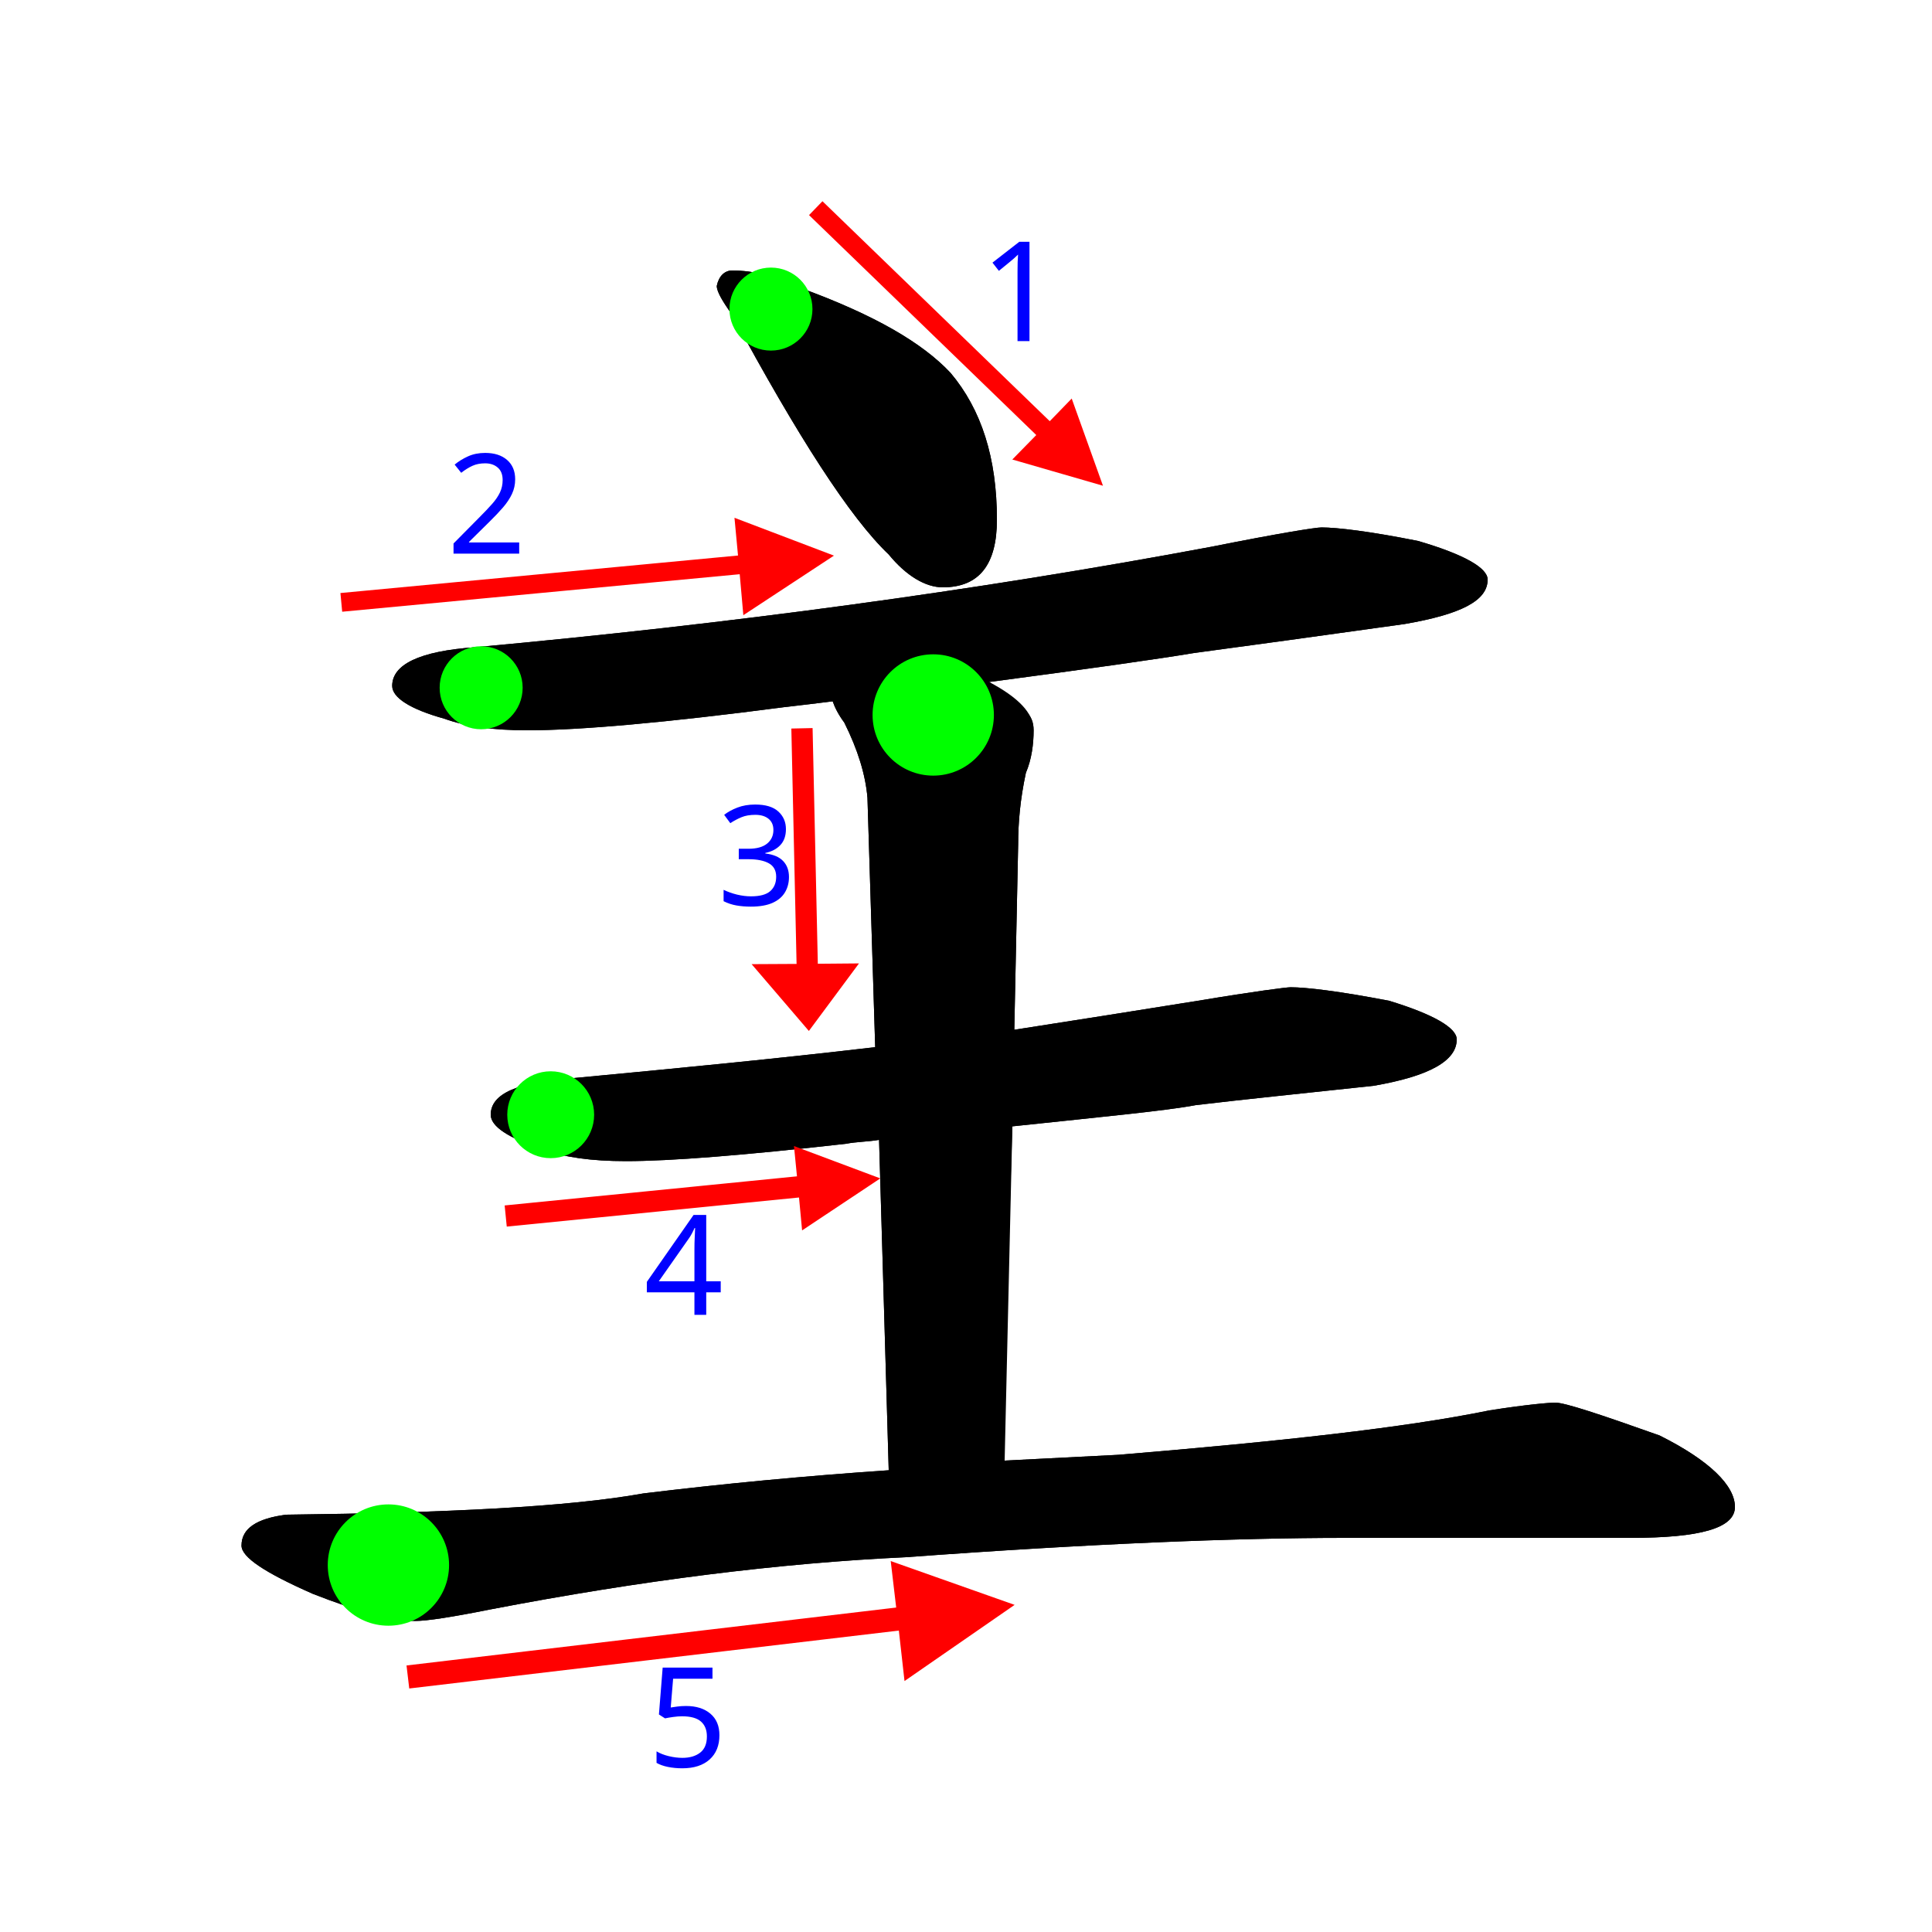
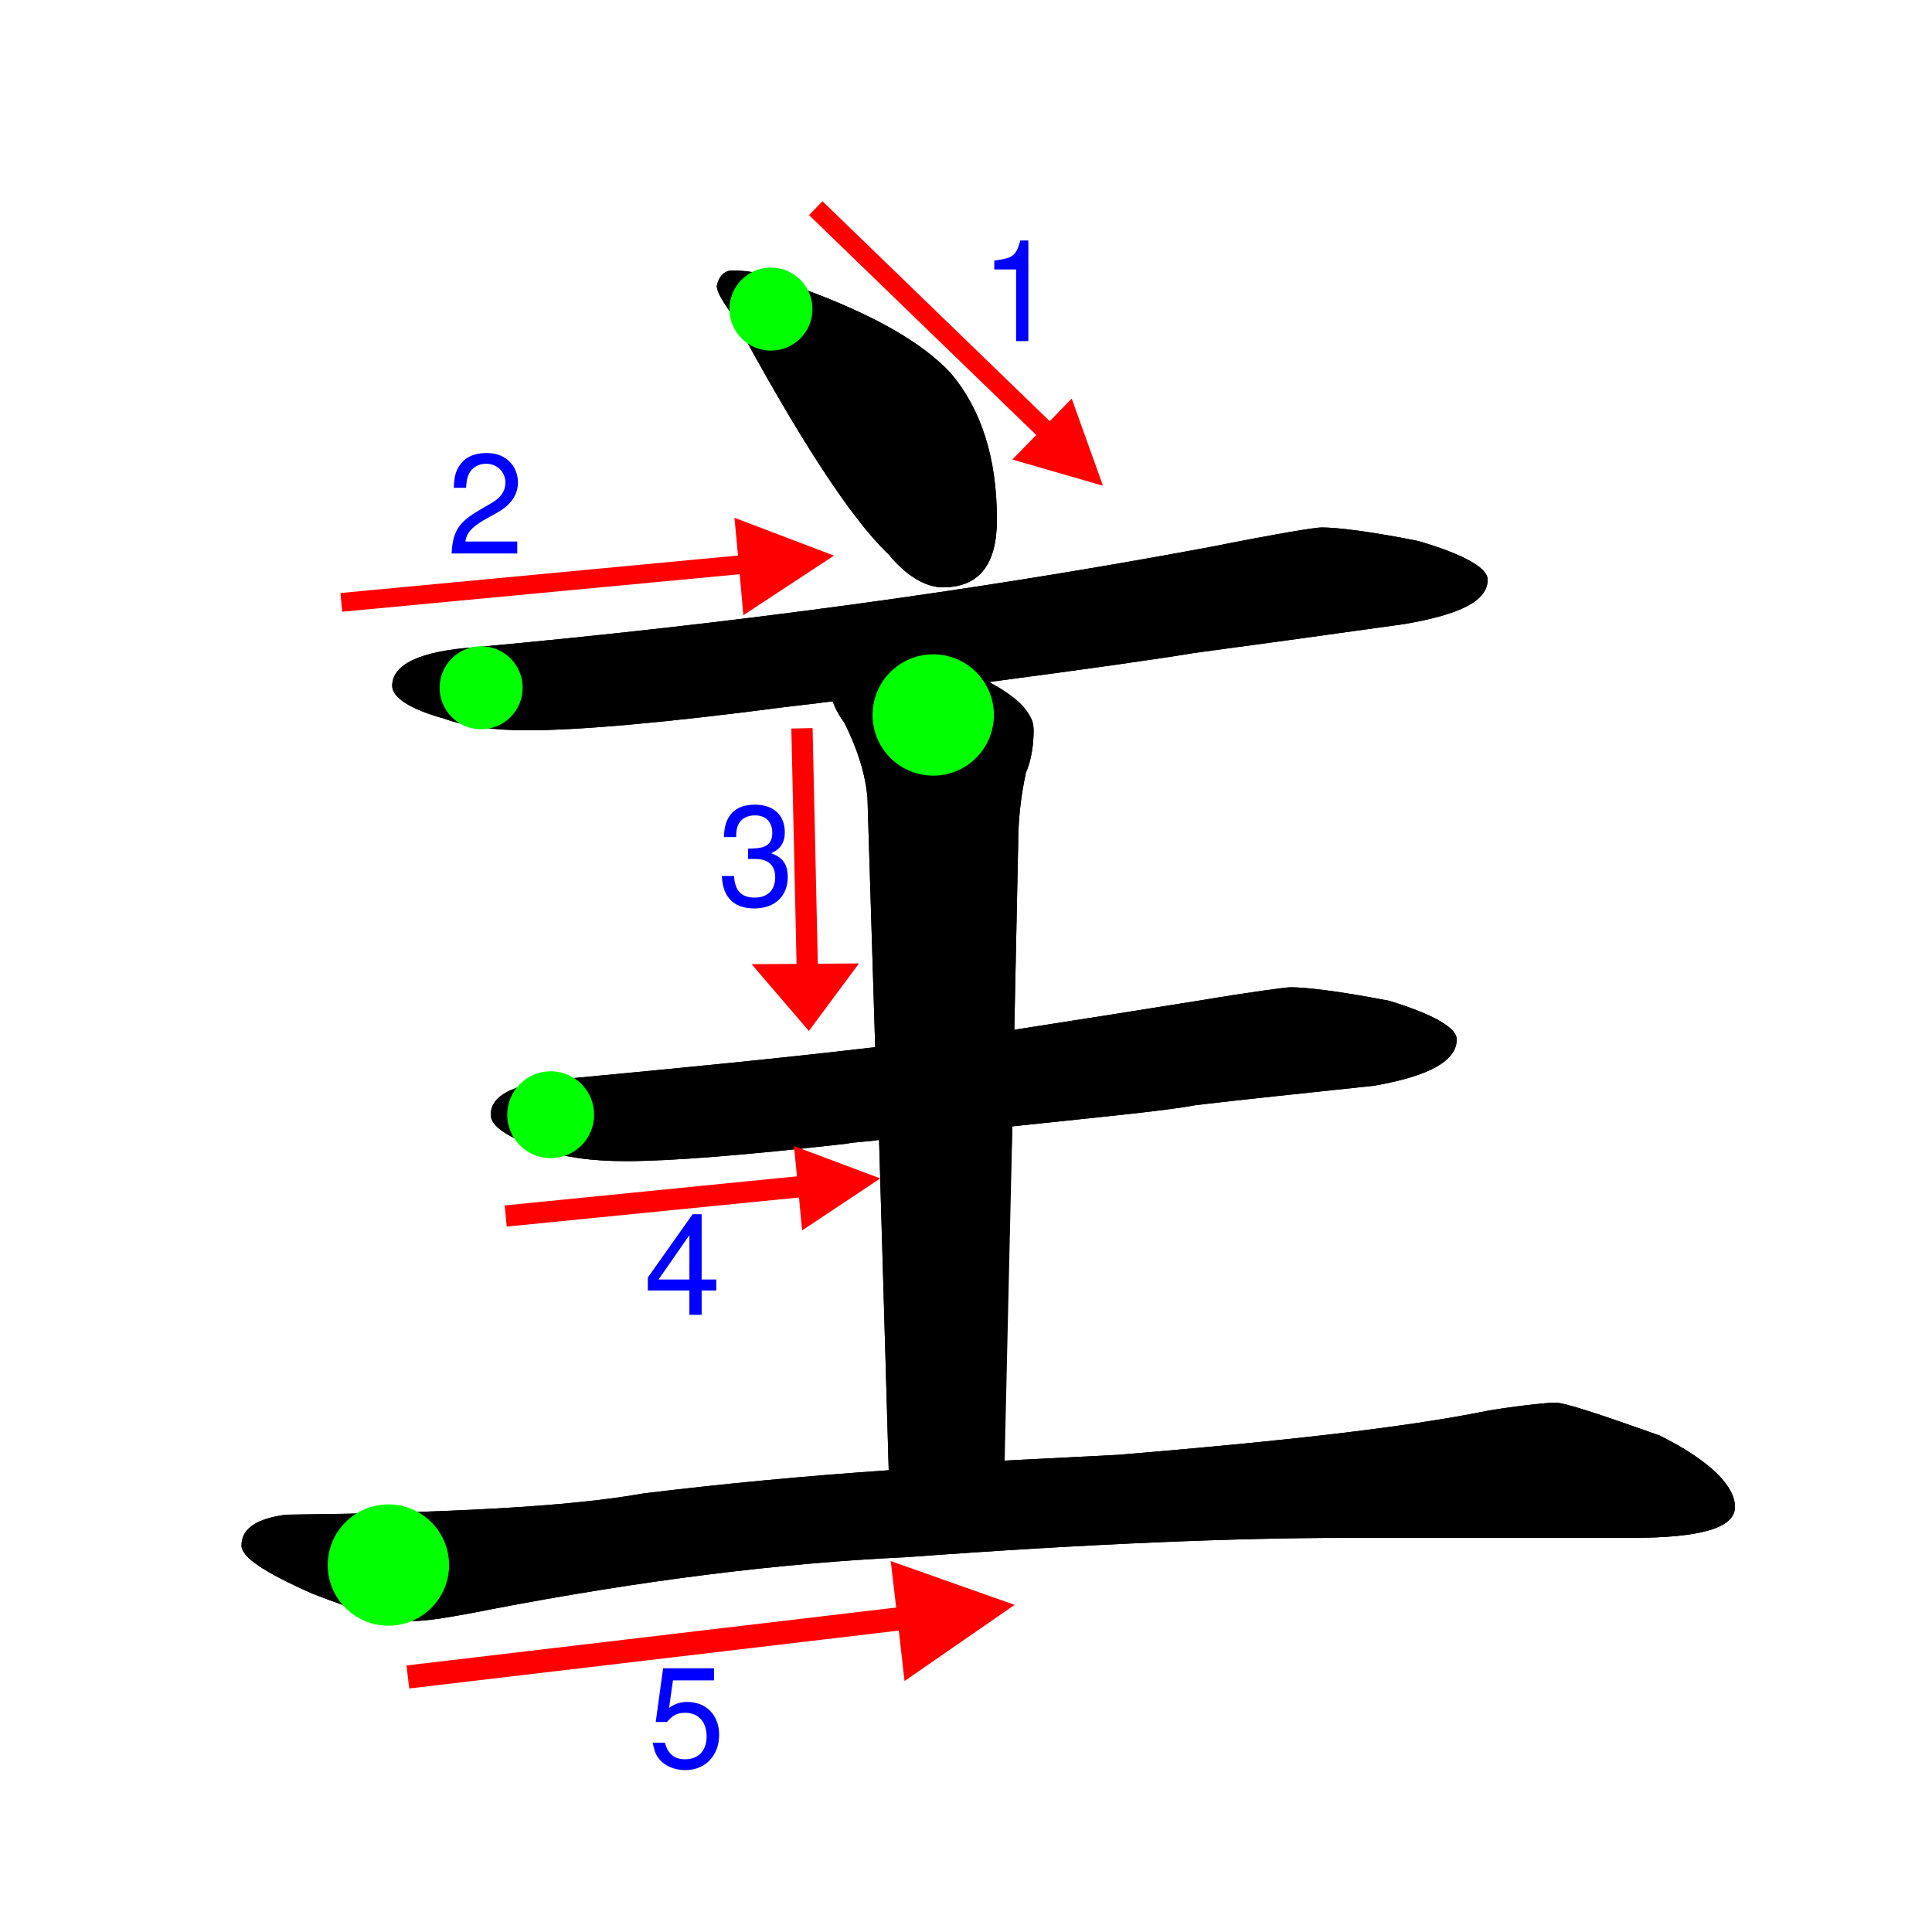
<svg xmlns="http://www.w3.org/2000/svg" version="1.1" x="0px" y="0px" width="1000px" height="1000px" viewBox="0 0 1000 1000" enable-background="new 0 0 1000 1000" xml:space="preserve">
  <g id="Layer_1">
    <path id="glyph" d="M379,140c11,0,24,3,38,10c35,13,60,27,75,43c16,19,24,44,24,76c0,23-9,35-28,35c-9,0-19-6-28-17   c-20-19-47-61-81-124c-5-7-8-12-8-15C372,143,375,140,379,140 M684,273c8,0,25,2,50,7c24,7,36,14,36,20c0,11-14,18-43,23   c-43,6-79,11-109,15c-18,3-53,8-106,15c15,8,23,16,23,25c0,7-1,15-4,22c-3,14-4,26-4,37l-2,96c32-5,64-10,95-15c30-5,46-7,48-7   c8,0,25,2,51,7c23,7,35,14,35,20c0,11-14,19-43,24c-37,4-67,7-92,10c-16,3-48,6-95,11l-4,173c19-1,39-2,59-3c84-7,148-14,192-23   c19-3,31-4,34-4c5,0,23,6,54,17c26,13,39,26,39,37s-18,16-54,16H696c-56,0-132,3-227,10c-65,3-137,12-215,27c-20,4-33,6-39,6   c-12,0-30-5-53-14c-25-11-37-19-37-25c0-9,8-14,23-16c84-1,146-4,185-11c41-5,83-9,127-12l-5-171c-6,1-12,1-17,2c-53,6-91,9-114,9   c-18,0-32-2-43-6c-18-6-27-12-27-18c0-11,14-17,43-19c53-5,105-10,156-16l-4-129c-1-12-5-25-12-39c-3-4-5-8-6-11c-8,1-16,2-25,3   c-61,8-106,12-133,12c-18,0-32-2-43-6c-18-5-27-11-27-17c0-11,14-18,43-20c131-12,258-29,381-52C662,276,681,273,684,273z" />
  </g>
  <g id="Layer_2">
    <path id="Stroke" d="M460,287c9,11,19,17,28,17c19,0,28-12,28-35c0-32-8-57-24-76c-15-16-40-30-75-43c-14-7-27-10-38-10   c-4,0-7,3-8,8c0,3,3,8,8,15C413,226,440,268,460,287z" />
    <circle id="Start_Mark" fill="#00FF00" cx="399.041" cy="159.982" r="21.482" />
    <polyline id="Arrow" fill="#FF0000" stroke="#FF0000" stroke-width="10" points="422.226,107.745 543.465,225.082 533.396,235.365    562.884,243.896 552.716,215.534 543.465,225.082  " />
-     <text transform="matrix(1 0 0 1 507.2949 176.5508)" fill="#0000FF" font-family="'Helvitica'" font-size="72">1</text>
+     <text transform="matrix(1 0 0 1 507.2949 176.5508)" fill="#0000FF" font-family="'Helvetica'" font-size="72">1</text>
  </g>
  <g id="Layer_3">
    <path id="Stroke" d="M512,353c53-7,88-12,106-15c30-4,66-9,109-15c29-5,43-12,43-23c0-6-12-13-36-20c-25-5-42-7-50-7   c-3,0-22,3-57,10c-123,23-250,40-381,52c-29,2-43,9-43,20c0,6,9,12,27,17c11,4,25,6,43,6c27,0,72-4,133-12c9-1,17-2,25-3L512,353z" />
    <circle id="Start_Mark" fill="#00FF00" cx="249.041" cy="355.982" r="21.482" />
    <polyline id="Arrow" fill="#FF0000" stroke="#FF0000" stroke-width="9.719" points="176.659,311.79 387.285,291.917    388.875,309.893 421.04,288.75 385.728,275.32 387.285,291.917  " />
-     <text transform="matrix(1 0 0 1 231.2944 286.5508)" fill="#0000FF" font-family="'Helvitica'" font-size="72">2</text>
+     <text transform="matrix(1 0 0 1 231.2944 286.5508)" fill="#0000FF" font-family="'Helvetica'" font-size="72">2</text>
  </g>
  <g id="Layer_4">
    <path id="Stroke" d="M431,363c1,3,3,7,6,11c7,14,11,27,12,39l4,129l2,48c0,0,3.5,117.5,5,171c5.5,49.5,51.5,67.5,60-5   c-0.5-35.5,4-173,4-173l1-50l2-96c0-11,1-23,4-37c3-7,4-15,4-22c0-9-4.5-10.5-23-25C363.5,264.5,431,363,431,363z" />
    <circle id="Start_Mark" fill="#00FF00" cx="483.041" cy="370.069" r="31.395" />
    <polyline id="Arrow" fill="#FF0000" stroke="#FF0000" stroke-width="11" points="415.097,376.97 417.926,504.391    400.941,504.481 418.362,524.811 433.613,504.254 417.926,504.391  " />
-     <text transform="matrix(1 0 0 1 371.2964 468.5508)" fill="#0000FF" font-family="'Helvitica'" font-size="72">3</text>
+     <text transform="matrix(1 0 0 1 371.2964 468.5508)" fill="#0000FF" font-family="'Helvetica'" font-size="72">3</text>
  </g>
  <g id="Layer_5">
    <path id="Stroke" d="M453,542c-51,6-103,11-156,16c-29,2-43,8-43,19c0,6,9,12,27,18c11,4,25,6,43,6c23,0,61-3,114-9   c5-1,11-1,17-2l69-7c47-5,79-8,95-11c25-3,55-6,92-10c29-5,43-13,43-24c0-6-12-13-35-20c-26-5-43-7-51-7c-2,0-18,2-48,7   c-31,5-63,10-95,15L453,542z" />
    <circle id="Start_Mark" fill="#00FF00" cx="285.041" cy="576.981" r="22.482" />
    <polyline id="Arrow" fill="#FF0000" stroke="#FF0000" stroke-width="11" points="261.753,629.409 418.527,613.799    419.781,627.179 443.651,611.312 417.304,601.445 418.527,613.799  " />
-     <text transform="matrix(1 0 0 1 333.2944 680.5508)" fill="#0000FF" font-family="'Helvitica'" font-size="72">4</text>
+     <text transform="matrix(1 0 0 1 333.2944 680.5508)" fill="#0000FF" font-family="'Helvetica'" font-size="72">4</text>
  </g>
  <g id="Layer_6">
    <path id="Stroke" d="M460,761c-44,3-86,7-127,12c-39,7-101,10-185,11c-15,2-23,7-23,16c0,6,12,14,37,25c23,9,41,14,53,14   c6,0,19-2,39-6c78-15,150-24,215-27c95-7,171-10,227-10h148c36,0,54-5,54-16s-13-24-39-37c-31-11-49-17-54-17c-3,0-15,1-34,4   c-44,9-108,16-192,23c-20,1-40,2-59,3L460,761z" />
    <circle id="Start_Mark" fill="#00FF00" cx="201.041" cy="810.069" r="31.395" />
    <polyline id="Arrow" fill="#FF0000" stroke="#FF0000" stroke-width="12" points="211.118,868 470.526,837.315 473.015,859.458    512.1,832.42 468.119,816.874 470.526,837.315  " />
-     <text transform="matrix(1 0 0 1 335.2944 914.5508)" fill="#0000FF" font-family="'Helvitica'" font-size="72">5</text>
+     <text transform="matrix(1 0 0 1 335.2944 914.5508)" fill="#0000FF" font-family="'Helvetica'" font-size="72">5</text>
  </g>
</svg>
